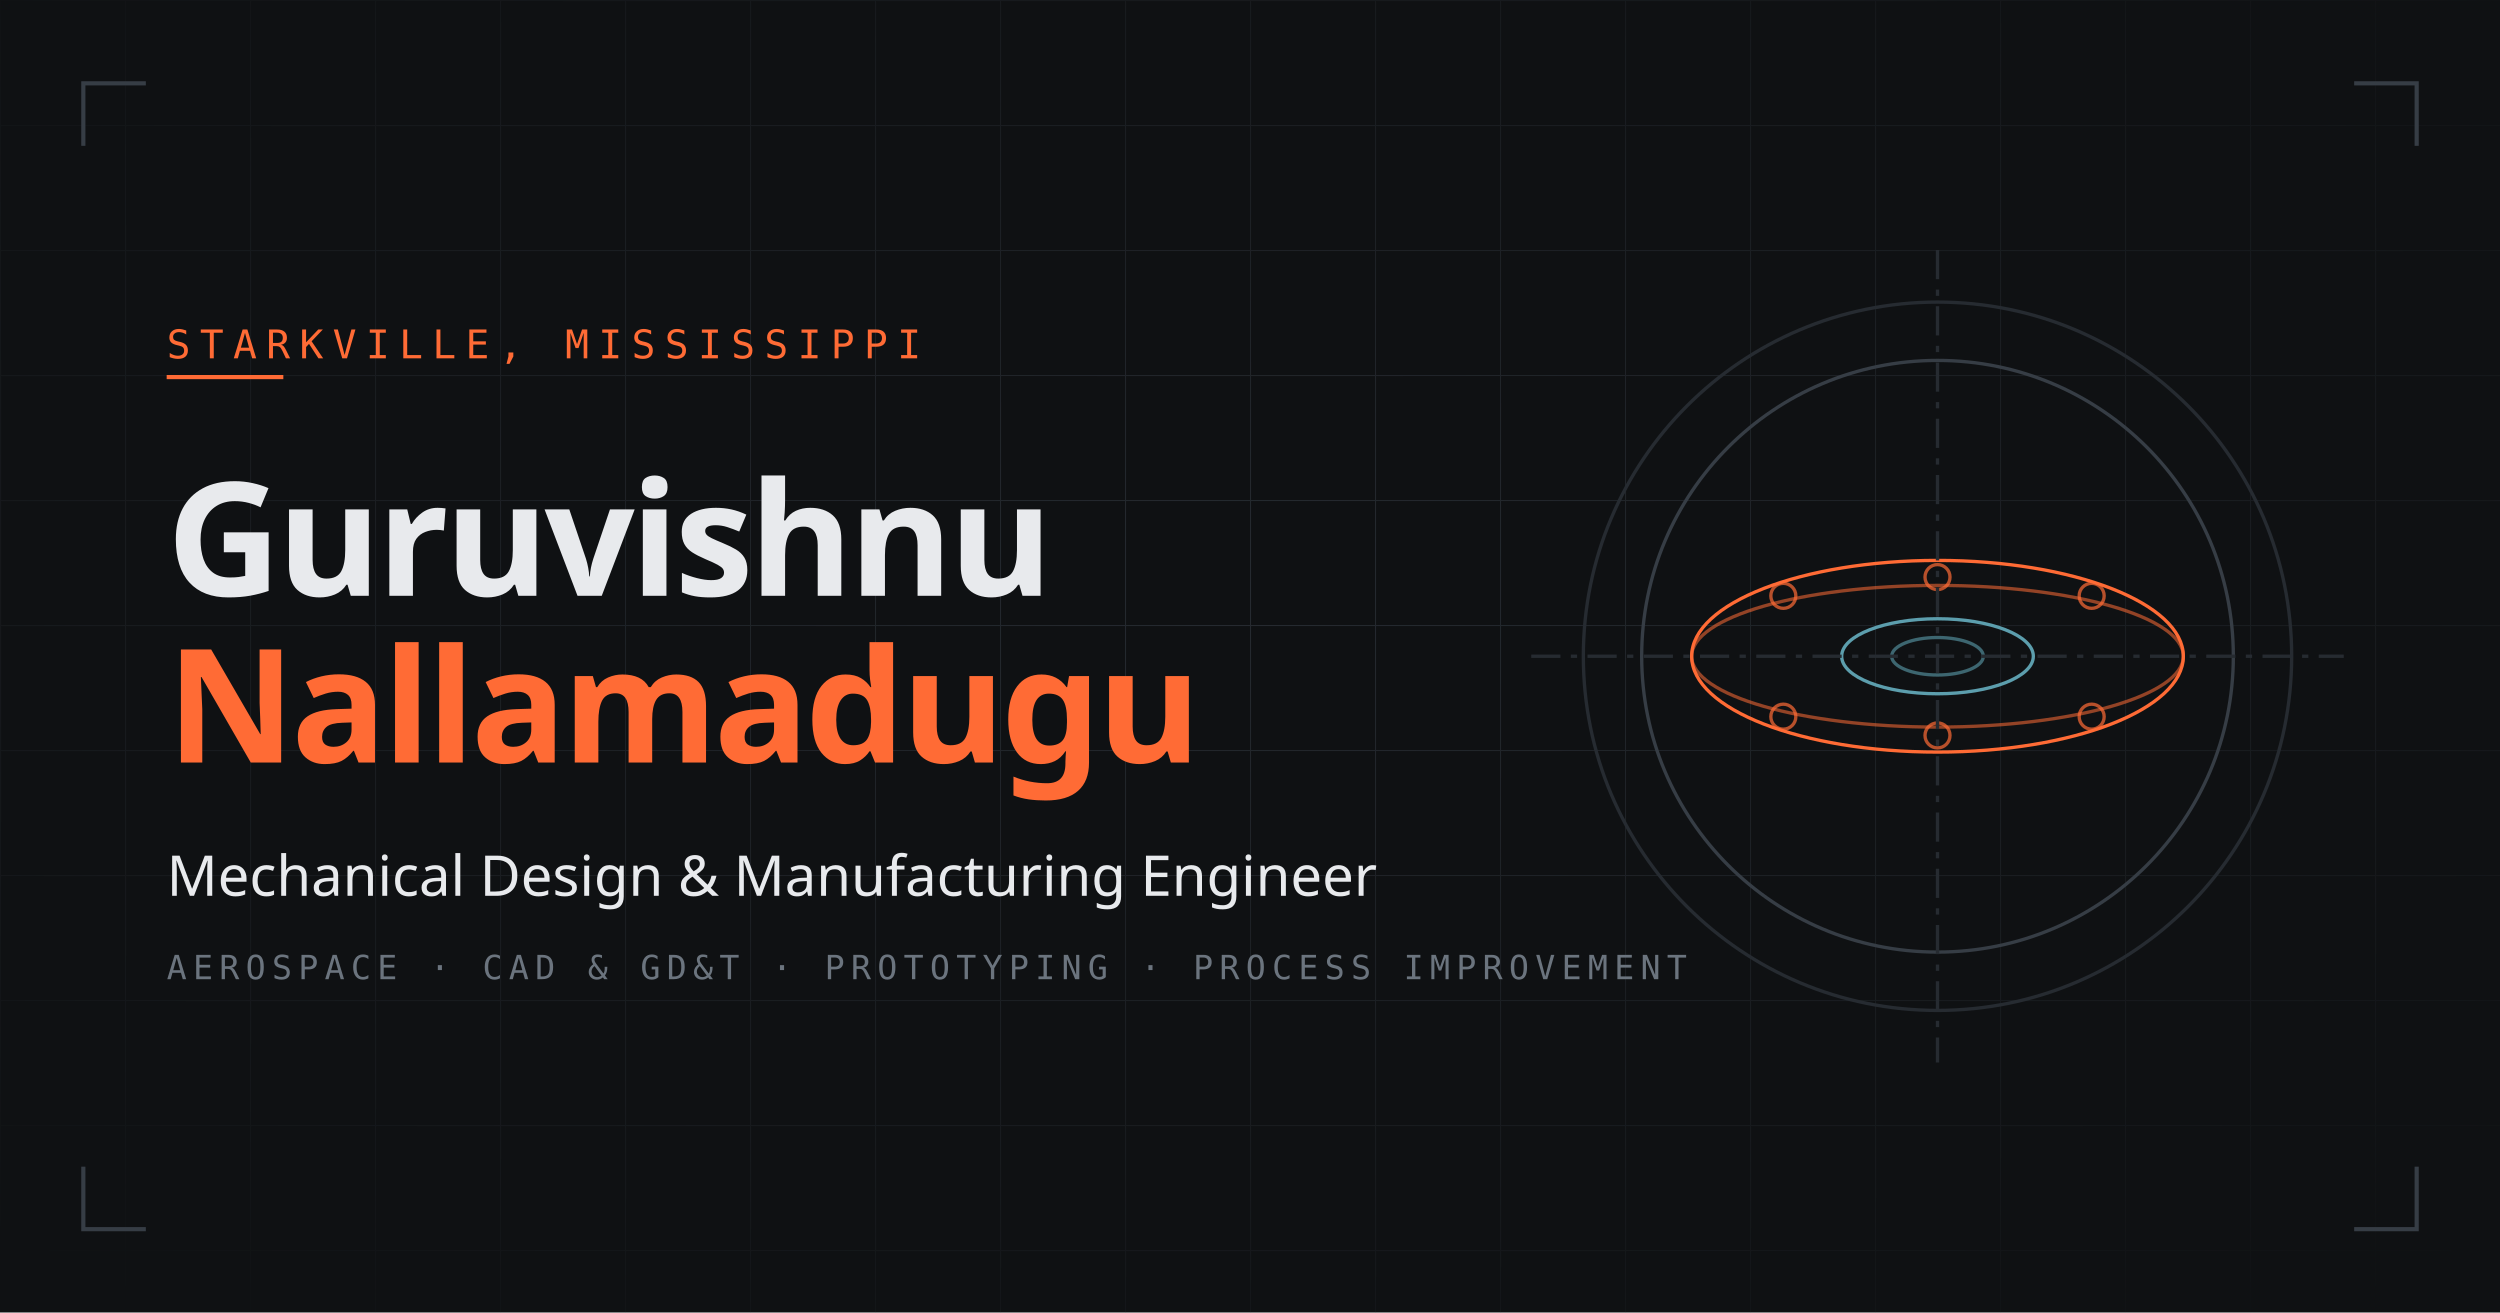
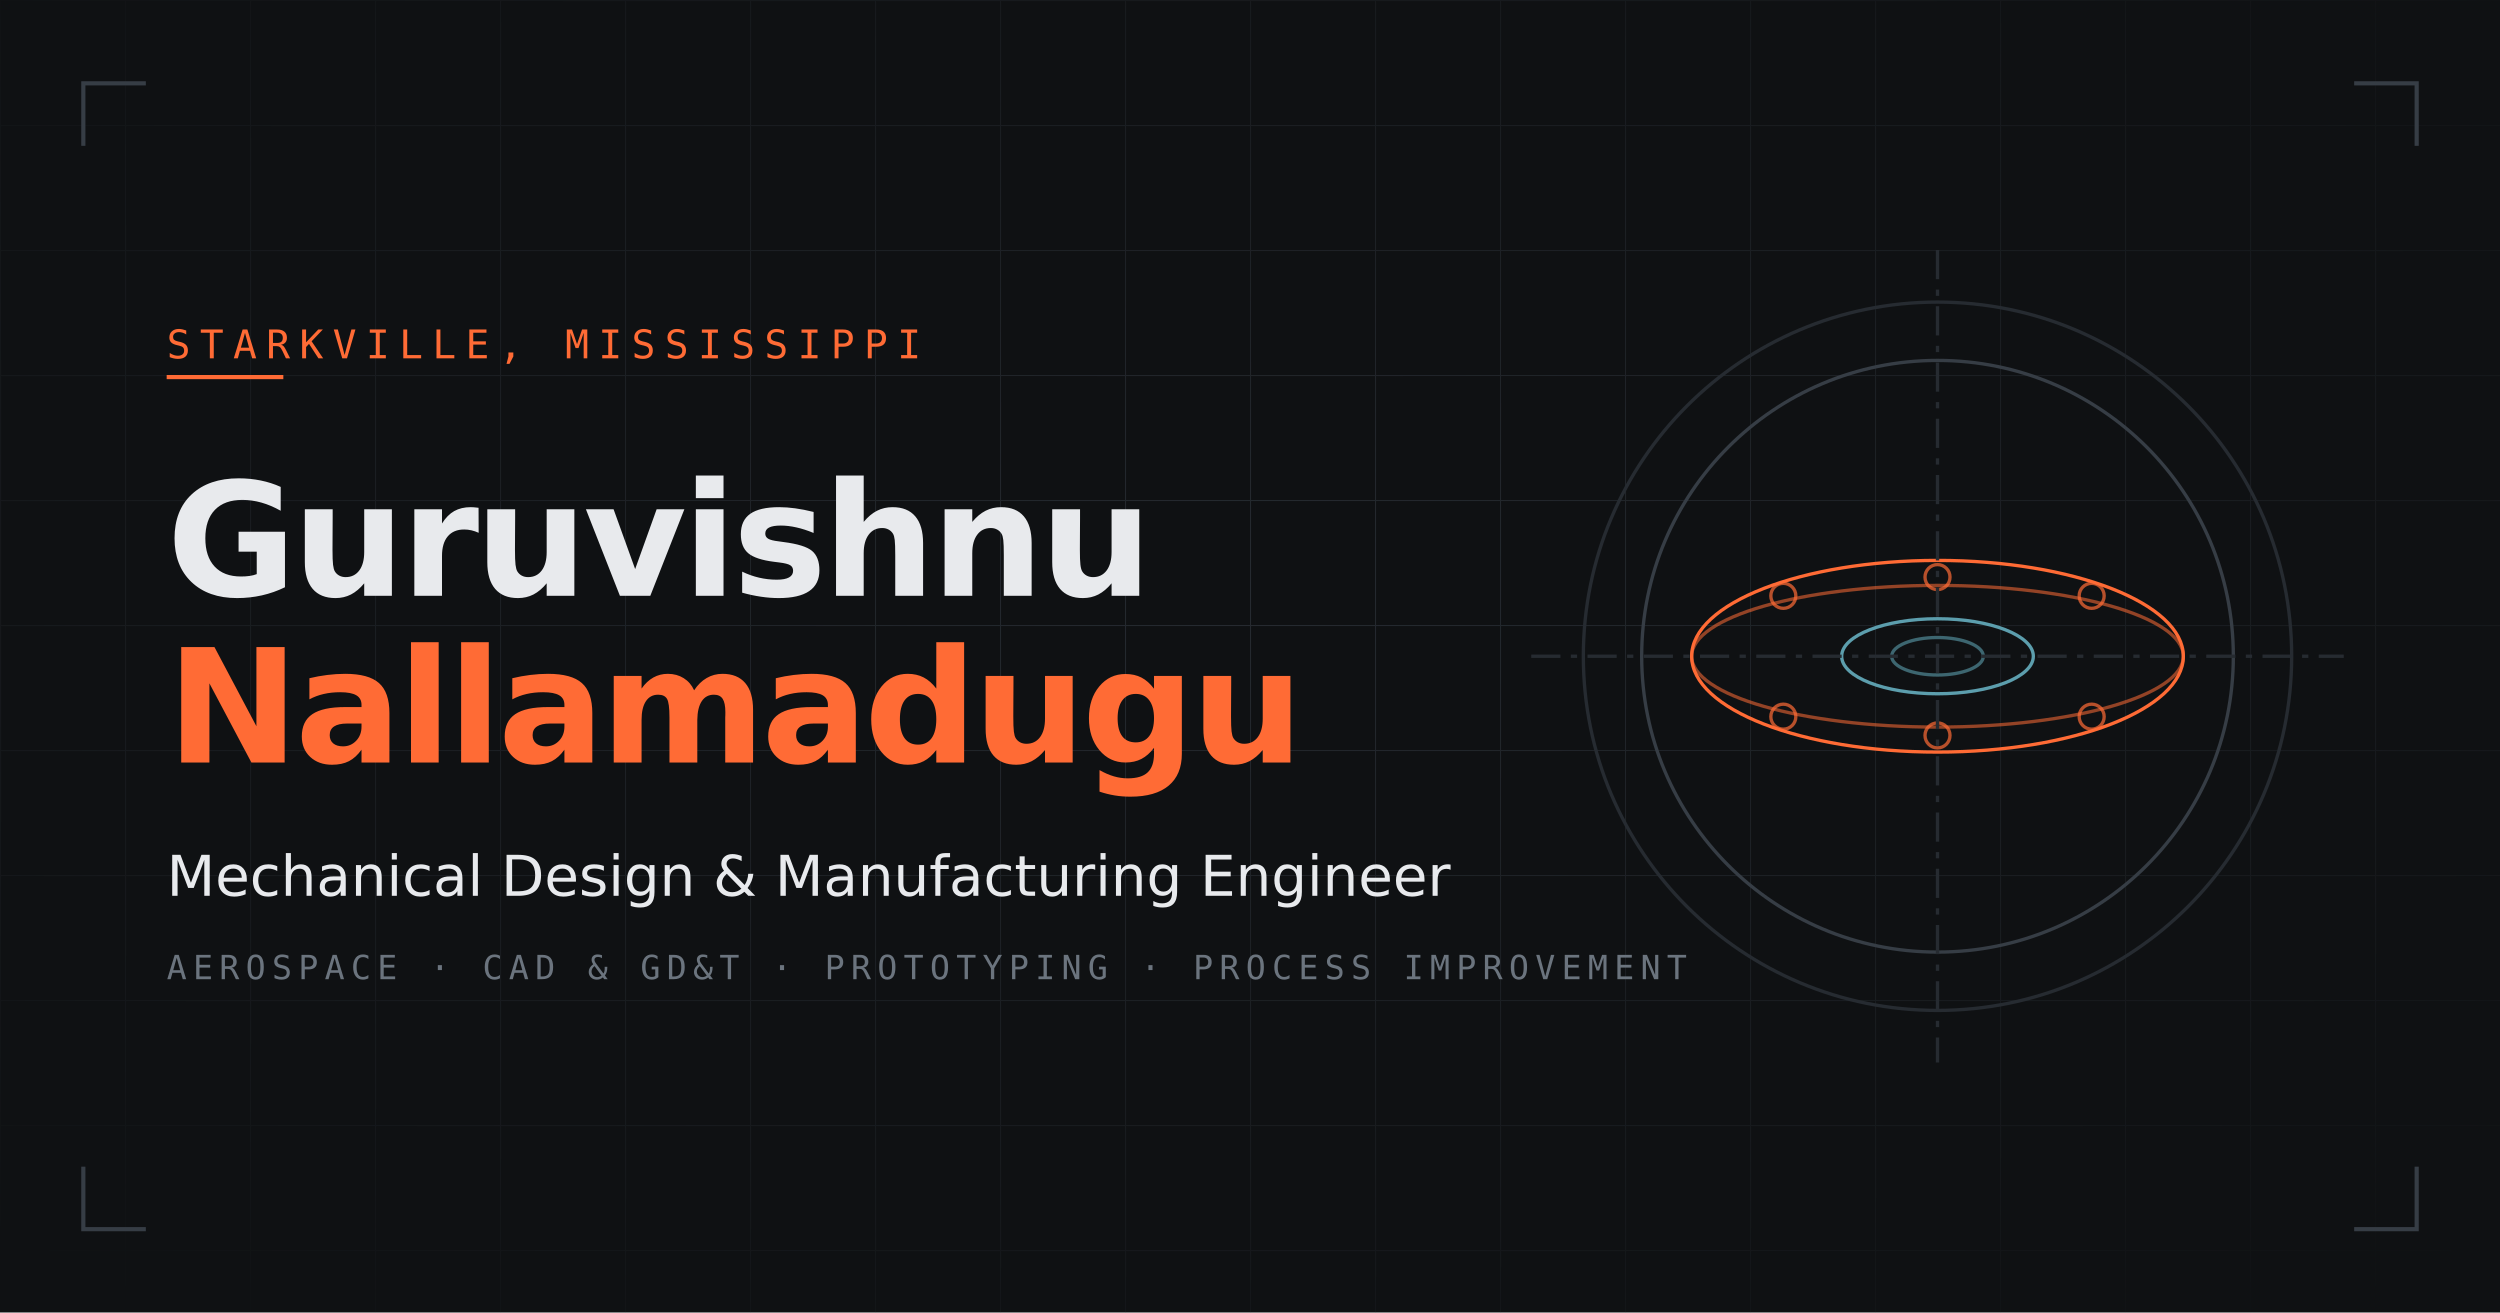
<svg xmlns="http://www.w3.org/2000/svg" viewBox="0 0 1200 630" width="1200" height="630">
  <defs>
    <pattern id="grid" width="60" height="60" patternUnits="userSpaceOnUse">
      <path d="M60 0H0v60" fill="none" stroke="#262b31" stroke-width="1" />
    </pattern>
    <radialGradient id="fade" cx="50%" cy="45%" r="70%">
      <stop offset="0%" stop-color="#fff" stop-opacity="1" />
      <stop offset="100%" stop-color="#fff" stop-opacity="0" />
    </radialGradient>
    <mask id="gridmask">
      <rect width="1200" height="630" fill="url(#fade)" />
    </mask>
  </defs>
  <rect width="1200" height="630" fill="#0f1113" />
  <rect width="1200" height="630" fill="url(#grid)" mask="url(#gridmask)" />
  <g transform="translate(930 315)" fill="none" stroke-width="1.6">
    <circle r="170" stroke="#262b31" />
    <circle r="142" stroke="#363d45" />
    <ellipse rx="118" ry="46" stroke="#ff6b35" />
    <ellipse rx="118" ry="34" stroke="#ff6b35" stroke-opacity="0.55" />
    <ellipse rx="46" ry="18" stroke="#5c9ead" />
    <ellipse rx="22" ry="9" stroke="#5c9ead" stroke-opacity="0.6" />
    <g stroke="#ff6b35" stroke-opacity="0.7">
      <circle cx="74" cy="29" r="6" />
      <circle cx="-74" cy="29" r="6" />
      <circle cx="74" cy="-29" r="6" />
      <circle cx="-74" cy="-29" r="6" />
      <circle cx="0" cy="38" r="6" />
      <circle cx="0" cy="-38" r="6" />
    </g>
    <g stroke="#262b31" stroke-dasharray="14 5 3 5">
      <line x1="-195" y1="0" x2="195" y2="0" />
      <line x1="0" y1="-195" x2="0" y2="195" />
    </g>
  </g>
  <rect x="80" y="180" width="56" height="2" fill="#ff6b35" />
-   <text x="80" y="172" fill="#ff6b35" font-family="monospace" font-size="19" letter-spacing="4.5">
+   <text x="80" y="172" fill="#ff6b35" font-family="Consolas, DejaVu Sans Mono, monospace" font-size="19" letter-spacing="4.5">
    STARKVILLE, MISSISSIPPI
  </text>
-   <text x="80" y="286" fill="#e8eaed" font-family="'Space Grotesk',sans-serif" font-size="76" font-weight="600" letter-spacing="-2">
+   <text x="80" y="286" fill="#e8eaed" font-family="Space Grotesk, Segoe UI, DejaVu Sans, Arial, sans-serif" font-size="76" font-weight="600" letter-spacing="-2">
    Guruvishnu
  </text>
-   <text x="80" y="366" fill="#ff6b35" font-family="'Space Grotesk',sans-serif" font-size="76" font-weight="600" letter-spacing="-2">
+   <text x="80" y="366" fill="#ff6b35" font-family="Space Grotesk, Segoe UI, DejaVu Sans, Arial, sans-serif" font-size="76" font-weight="600" letter-spacing="-2">
    Nallamadugu
  </text>
-   <text x="80" y="430" fill="#e8eaed" font-family="'Space Grotesk',sans-serif" font-size="27" font-weight="500">
+   <text x="80" y="430" fill="#e8eaed" font-family="Space Grotesk, Segoe UI, DejaVu Sans, Arial, sans-serif" font-size="27" font-weight="500">
    Mechanical Design &amp; Manufacturing Engineer
  </text>
-   <text x="80" y="470" fill="#6b747e" font-family="monospace" font-size="16" letter-spacing="3">
+   <text x="80" y="470" fill="#6b747e" font-family="Consolas, DejaVu Sans Mono, monospace" font-size="16" letter-spacing="3">
    AEROSPACE · CAD &amp; GD&amp;T · PROTOTYPING · PROCESS IMPROVEMENT
  </text>
  <g stroke="#363d45" stroke-width="2" fill="none">
    <path d="M40 70v-30h30" />
    <path d="M1160 70v-30h-30" />
    <path d="M40 560v30h30" />
    <path d="M1160 560v30h-30" />
  </g>
</svg>
